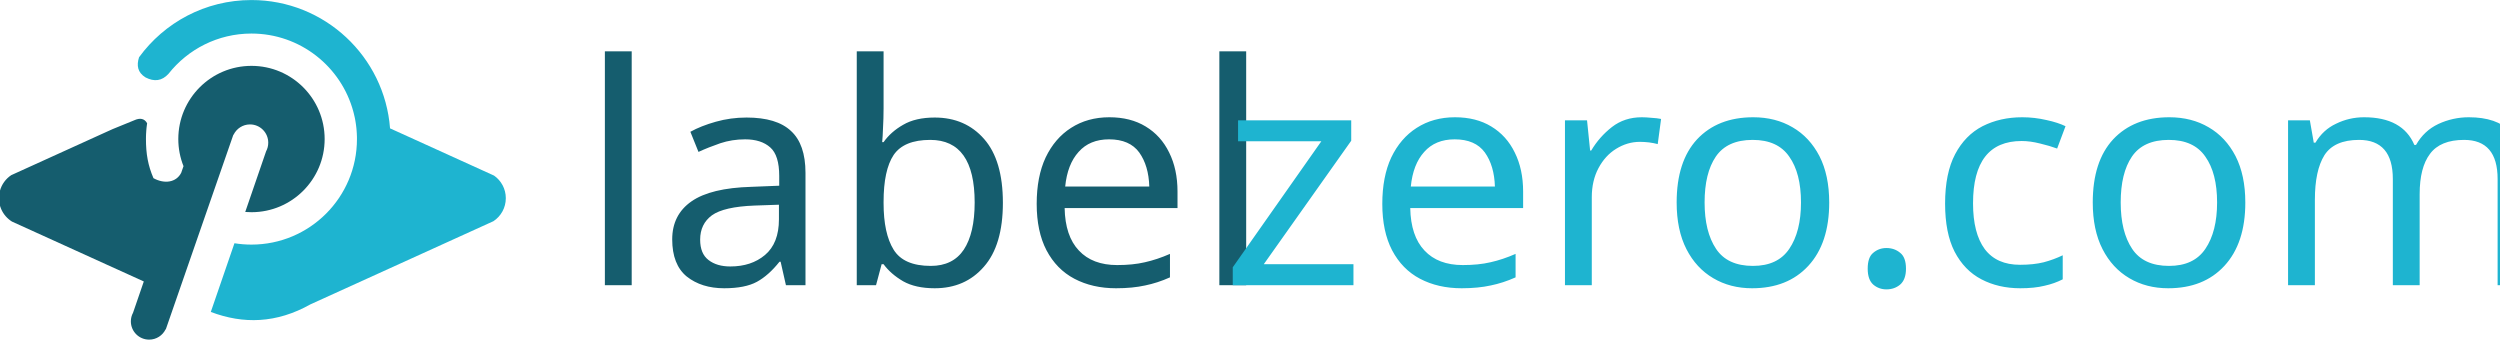
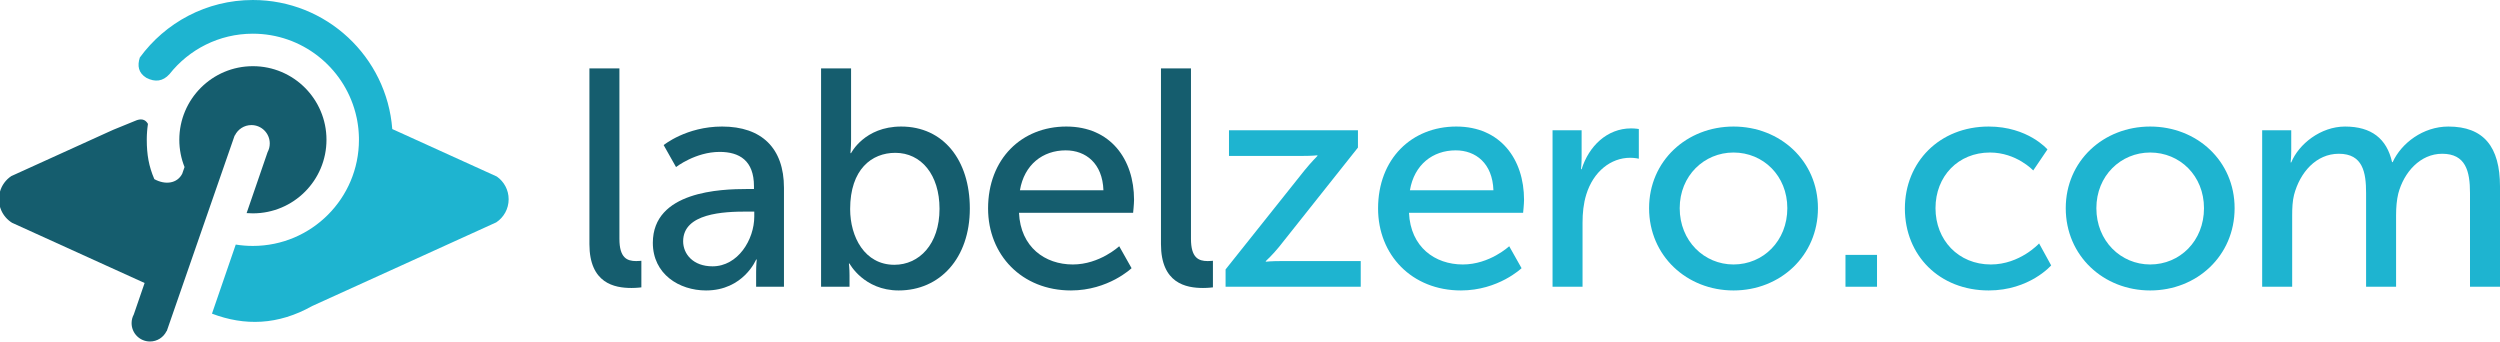
- <svg xmlns="http://www.w3.org/2000/svg" xml:space="preserve" height="96.954" width="713.56" version="1.1">
-   <defs>
+ <svg xmlns="http://www.w3.org/2000/svg" id="svg2" xml:space="preserve" height="96.924" width="709.56" version="1.1">
+   <defs id="defs6">
    <clipPath id="clipPath3138" clipPathUnits="userSpaceOnUse">
-       <path d="m19.245,435.87,573.88,0,0-79.866-573.88,0,0,79.866z" />
+       <path id="path9" d="m19.245,435.87,573.88,0,0-79.866-573.88,0,0,79.866z" />
    </clipPath>
    <clipPath id="clipPath3144" clipPathUnits="userSpaceOnUse">
-       <path d="m19,356,574,0,0,80-574,0,0-80z" />
-     </clipPath>
-     <clipPath id="clipPath3154" clipPathUnits="userSpaceOnUse">
-       <path d="m19,356,574,0,0,80-574,0,0-80z" />
+       <path id="path12" d="m19,356,574,0,0,80-574,0,0-80z" />
    </clipPath>
  </defs>
-   <g transform="matrix(1.25,0,0,-1.25,-24.05624,544.8323)">
-     <g clip-path="url(#clipPath3138)">
-       <g clip-path="url(#clipPath3144)">
-         <path fill-rule="evenodd" fill="#155d6e" d="m52.837,407.72c-0.025-0.172-0.049-0.343-0.065-0.51l-0.008-0.041c-0.02-0.188-0.049-0.38-0.069-0.572v-0.025c-0.016-0.196-0.037-0.392-0.053-0.588v-0.016c-0.016-0.2-0.029-0.4-0.037-0.6l-0.005-0.02c-0.008-0.2-0.012-0.4-0.02-0.6v-0.012c-0.004-0.204-0.008-0.412-0.008-0.617,0-3.373,0.461-6.023,1.715-8.938,2.487-1.372,5.194-1,6.333,1.225l0.527,1.519c-0.768,1.915-1.188,4.005-1.188,6.194,0,9.228,7.48,16.708,16.708,16.708,9.228,0,16.708-7.48,16.708-16.708,0-9.224-7.48-16.708-16.708-16.708-0.482,0-0.955,0.016-1.425,0.057l4.761,13.842c0.318,0.584,0.494,1.258,0.494,1.972,0,2.307-1.866,4.173-4.169,4.173-1.654,0-3.083-0.968-3.756-2.364l-0.041,0.012c-5.13-14.89-10.36-29.7-15.427-44.44l-0.045,0.012c-0.674-1.401-2.107-2.36-3.761-2.36-2.303,0-4.173,1.866-4.173,4.169,0,0.711,0.18,1.384,0.498,1.968l2.458,7.146-8.554,3.883-21.551,9.791c-1.074,0.67-1.931,1.65-2.446,2.821-0.342,0.77-0.53,1.63-0.53,2.53,0,0.588,0.082,1.156,0.233,1.694,0.404,1.474,1.339,2.732,2.58,3.556l21.714,9.865,1.478,0.666,4.863,1.984c1.368,0.629,2.36,0.412,2.968-0.657" />
-       </g>
-     </g>
-     <g clip-path="url(#clipPath3154)">
-       <path fill-rule="evenodd" fill="#1eb4d0" d="m108.32,406.55,1.825-0.825,21.91-9.955c1.625-1.135,2.687-3.026,2.687-5.161,0-2.188-1.119-4.124-2.821-5.247l-41.786-18.99c-7.77-4.361-15.34-4.549-22.755-1.735l5.398,15.687c1.262-0.204,2.56-0.31,3.879-0.31,13.307,0,24.094,10.792,24.094,24.094,0,0.204-0.004,0.412-0.004,0.617l-0.004,0.012c-0.008,0.196-0.012,0.396-0.025,0.592v0.037c-0.008,0.188-0.02,0.38-0.037,0.568l-0.004,0.061c-0.016,0.176-0.029,0.351-0.045,0.527l-0.008,0.102c-0.02,0.159-0.041,0.323-0.061,0.486-0.004,0.045-0.008,0.094-0.016,0.147-0.02,0.143-0.041,0.286-0.061,0.425-0.012,0.069-0.02,0.135-0.029,0.196-0.02,0.131-0.045,0.253-0.061,0.372-0.016,0.09-0.033,0.175-0.045,0.265-0.021,0.098-0.041,0.196-0.057,0.294-0.025,0.11-0.049,0.216-0.065,0.327-0.021,0.073-0.037,0.151-0.057,0.229-0.029,0.131-0.057,0.261-0.09,0.392-0.012,0.053-0.025,0.102-0.037,0.155-0.037,0.147-0.069,0.29-0.11,0.433-2.748,10.285-12.131,17.86-23.278,17.86-7.672,0-14.511-3.589-18.925-9.179-1.507-1.67-3.275-1.866-5.259-0.837-1.813,1.123-2.078,2.723-1.478,4.602,5.769,7.917,15.116,13.066,25.662,13.066,16.712,0,30.411-12.923,31.652-29.317" />
-       <g transform="matrix(4.08312,0,0,4.08312,19,356)">
-         <text transform="matrix(1,0,0,-1,32.4175,3.6118)">
-           <tspan style="writing-mode:lr-tb;" fill-rule="nonzero" font-size="17.198px" font-variant="normal" y="0" x="0 4.128 12.778 22.667 31.782" font-family="Museo Sans" fill="#155d6e">label</tspan>
-         </text>
-       </g>
-       <g transform="matrix(4.08312,0,0,4.08312,19,356)">
-         <text transform="matrix(1,0,0,-1,68.32713,3.6118)">
-           <tspan style="writing-mode:lr-tb;" fill-rule="nonzero" font-size="17.198px" font-variant="normal" y="0" x="0 8.446 17.546 23.549 33.836 37.758 46.72 57.007" font-family="Museo Sans" fill="#1eb4d0">zero.com</tspan>
-         </text>
-       </g>
+   <g id="g19" transform="matrix(1.25,0,0,-1.25,-24.05625,544.8184)" clip-path="url(#clipPath3138)">
+     <g id="g21" clip-path="url(#clipPath3144)">
+       <path id="path23" d="m52.837,407.72c-0.025-0.172-0.049-0.343-0.065-0.51l-0.008-0.041c-0.02-0.188-0.049-0.38-0.069-0.572v-0.025c-0.016-0.196-0.037-0.392-0.053-0.588v-0.016c-0.016-0.2-0.029-0.4-0.037-0.6l-0.005-0.02c-0.008-0.2-0.012-0.4-0.02-0.6v-0.012c-0.004-0.204-0.008-0.412-0.008-0.617,0-3.373,0.461-6.023,1.715-8.938,2.487-1.372,5.194-1,6.333,1.225l0.527,1.519c-0.768,1.915-1.188,4.005-1.188,6.194,0,9.228,7.48,16.708,16.708,16.708,9.228,0,16.708-7.48,16.708-16.708,0-9.224-7.48-16.708-16.708-16.708-0.482,0-0.955,0.016-1.425,0.057l4.761,13.842c0.318,0.584,0.494,1.258,0.494,1.972,0,2.307-1.866,4.173-4.169,4.173-1.654,0-3.083-0.968-3.756-2.364l-0.041,0.012c-5.13-14.89-10.36-29.7-15.427-44.44l-0.045,0.012c-0.674-1.401-2.107-2.36-3.761-2.36-2.303,0-4.173,1.866-4.173,4.169,0,0.711,0.18,1.384,0.498,1.968l2.458,7.146-8.554,3.883-21.551,9.791c-1.074,0.67-1.931,1.65-2.446,2.821-0.342,0.77-0.53,1.63-0.53,2.53,0,0.588,0.082,1.156,0.233,1.694,0.404,1.474,1.339,2.732,2.58,3.556l21.714,9.865,1.478,0.666,4.863,1.984c1.368,0.629,2.36,0.412,2.968-0.657" fill-rule="evenodd" fill="#155d6e" />
    </g>
  </g>
+   <path id="path27" fill-rule="evenodd" fill="#1eb4d0" d="m111.34,36.631,2.281,1.031,27.388,12.443c2.031,1.419,3.358,3.782,3.358,6.451,0,2.736-1.398,5.155-3.527,6.559l-52.232,23.738c-9.713,5.451-19.175,5.686-28.444,2.169l6.747-19.609c1.577,0.255,3.2,0.388,4.849,0.388,16.634,0,30.118-13.49,30.118-30.118,0-0.255-0.005-0.515-0.005-0.771l-0.005-0.015c-0.01-0.245-0.015-0.495-0.031-0.74v-0.046c-0.01-0.235-0.025-0.475-0.046-0.709l-0.005-0.077c-0.02-0.22-0.036-0.439-0.056-0.658l-0.01-0.128c-0.025-0.199-0.051-0.403-0.076-0.607-0.005-0.056-0.01-0.117-0.021-0.184-0.025-0.179-0.051-0.357-0.076-0.531-0.015-0.087-0.025-0.168-0.036-0.245-0.025-0.163-0.056-0.316-0.076-0.465-0.021-0.112-0.041-0.219-0.056-0.332-0.026-0.122-0.051-0.245-0.071-0.367-0.031-0.138-0.061-0.271-0.082-0.408-0.026-0.092-0.046-0.189-0.071-0.286-0.036-0.163-0.071-0.327-0.112-0.49-0.015-0.066-0.031-0.128-0.046-0.194-0.046-0.184-0.087-0.362-0.138-0.541-3.435-12.856-15.164-22.325-29.098-22.325-9.59,0-18.139,4.486-23.656,11.474-1.883,2.087-4.093,2.333-6.574,1.046-2.266-1.403-2.598-3.404-1.848-5.752,7.224-9.895,18.907-16.331,32.09-16.331,20.89,0,38.014,16.154,39.565,36.646" />
+   <path id="path3047" fill-rule="nonzero" fill="#155d6e" d="m167.29,69.271c0,11.148,7.11,12.464,11.938,12.464,1.492,0,2.809-0.176,2.809-0.176v-7.549s-0.702,0.088-1.492,0.088c-2.633,0-4.74-0.966-4.74-6.32v-48.365h-8.514v49.858" />
+   <path id="path3049" fill-rule="nonzero" fill="#155d6e" d="m185.29,68.92c0,8.866,7.461,13.518,15.098,13.518,10.621,0,14.22-8.778,14.22-8.778h0.176s-0.176,1.492-0.176,3.511v4.213h7.9v-28.089c0-11.235-6.32-17.38-17.555-17.38-10.182,0-16.59,5.267-16.59,5.267l3.511,6.232s5.53-4.301,12.377-4.301c5.618,0,9.743,2.458,9.743,9.743v0.79h-1.931c-7.461,0-26.772,0.614-26.772,15.273m8.602-0.439c0-7.988,11.587-8.427,17.994-8.427h2.194v1.404c0,6.583-4.652,14.132-11.85,14.132-5.53,0-8.339-3.511-8.339-7.11" />
+   <path id="path3051" fill-rule="nonzero" fill="#155d6e" d="m233.04,81.384,8.075,0,0-3.248c0-1.931-0.176-3.336-0.176-3.336h0.176s4.038,7.637,13.957,7.637c11.674,0,20.189-9.129,20.189-23.261,0-13.781-7.549-23.261-19.487-23.261-10.446,0-14.22,7.549-14.22,7.549h-0.176s0.176-1.58,0.176-3.774v-20.277h-8.514v61.971m8.251-22.032c0-11.323,6.144-15.975,12.816-15.975,7.373,0,12.552,6.232,12.552,15.888,0,10.094-5.793,15.888-12.815,15.888-8.427,0-12.552-7.9-12.552-15.8" />
+   <path id="path3053" fill-rule="nonzero" fill="#155d6e" d="m280.44,59.176c0,13.167,9.568,23.261,23.524,23.261,10.621,0,17.204-6.32,17.204-6.32l-3.511-6.232s-5.53,5.179-13.167,5.179c-7.9,0-14.834-4.915-15.273-14.659h32.39s0.263-2.546,0.263-3.687c0-11.499-6.671-20.803-19.223-20.803-12.64,0-22.208,9.129-22.208,23.261m9.041-5.179c1.229-7.285,6.495-11.323,12.991-11.323,5.705,0,10.446,3.687,10.709,11.323h-23.7" />
+   <path id="path3055" fill-rule="nonzero" fill="#155d6e" d="m329.51,69.271c0,11.148,7.11,12.464,11.938,12.464,1.492,0,2.809-0.176,2.809-0.176v-7.549s-0.702,0.088-1.492,0.088c-2.633,0-4.74-0.966-4.74-6.32v-48.365h-8.514v49.858" />
+   <path id="path3071" d="m347.85,81.384,38.359,0,0-7.285-22.559,0c-2.897,0-4.389,0.176-4.389,0.176v-0.176s1.931-1.756,3.774-4.038l22.383-28.177v-4.915h-36.603v7.285h20.803c2.897,0,4.301-0.176,4.301-0.176v0.176s-1.756,1.756-3.687,4.125l-22.383,28.089v4.915" fill-rule="nonzero" fill="#1eb4d0" />
+   <path id="path3073" d="m391.13,59.176c0,13.167,9.568,23.261,23.524,23.261,10.621,0,17.204-6.32,17.204-6.32l-3.511-6.232s-5.53,5.179-13.167,5.179c-7.9,0-14.834-4.915-15.273-14.659h32.39s0.263-2.546,0.263-3.687c0-11.499-6.671-20.803-19.223-20.803-12.64,0-22.208,9.129-22.208,23.261m9.041-5.179c1.229-7.285,6.495-11.323,12.991-11.323,5.705,0,10.446,3.687,10.709,11.323h-23.7" fill-rule="nonzero" fill="#1eb4d0" />
+   <path id="path3075" d="m440.65,81.384,8.514,0,0-18.17c0-2.721,0.263-5.442,1.053-7.988,2.019-6.583,7.022-10.446,12.464-10.446,1.317,0,2.458,0.263,2.458,0.263v-8.427s-1.053-0.176-2.194-0.176c-6.847,0-12.026,5.091-14.044,11.587h-0.176s0.176-1.492,0.176-3.336v-7.724h-8.251v44.415" fill-rule="nonzero" fill="#1eb4d0" />
+   <path id="path3077" d="m468.05,59.089c0,13.518,10.709,23.349,23.963,23.349s23.963-9.831,23.963-23.349c0-13.43-10.709-23.173-23.963-23.173s-23.963,9.743-23.963,23.173m8.69,0c0-9.217,6.934-15.8,15.273-15.8,8.427,0,15.273,6.583,15.273,15.8,0,9.304-6.847,15.975-15.273,15.975-8.339,0-15.273-6.671-15.273-15.975" fill-rule="nonzero" fill="#1eb4d0" />
+   <path id="path3079" d="m523.79,81.384,8.953,0,0-9.041-8.953,0,0,9.041" fill-rule="nonzero" fill="#1eb4d0" />
+   <path id="path3081" d="m540.65,59.176c0,13.342,9.831,23.261,23.788,23.261,11.587,0,17.731-7.11,17.731-7.11l-3.423-6.232s-5.442,5.969-13.693,5.969c-9.217,0-15.712-6.934-15.712-15.975,0-9.129,6.495-15.8,15.449-15.8,7.549,0,12.289,5.091,12.289,5.091l4.038-5.969s-5.53-6.495-16.678-6.495c-13.957,0-23.788,10.094-23.788,23.261" fill-rule="nonzero" fill="#1eb4d0" />
+   <path id="path3083" d="m586.31,59.089c0,13.518,10.709,23.349,23.963,23.349s23.963-9.831,23.963-23.349c0-13.43-10.709-23.173-23.963-23.173s-23.963,9.743-23.963,23.173m8.69,0c0-9.217,6.934-15.8,15.273-15.8,8.427,0,15.273,6.583,15.273,15.8,0,9.304-6.847,15.975-15.273,15.975-8.339,0-15.273-6.671-15.273-15.975" fill-rule="nonzero" fill="#1eb4d0" />
+   <path id="path3085" d="m642.06,81.384,8.514,0,0-20.277c0-2.019,0.088-4.038,0.527-5.793,1.668-6.32,6.232-11.674,12.728-11.674,6.847,0,7.724,5.354,7.724,11.148v26.597h8.514v-20.277c0-2.282,0.176-4.301,0.614-6.144,1.58-6.057,6.232-11.323,12.464-11.323,6.671,0,7.9,4.915,7.9,11.148v26.597h8.514v-28.44c0-11.323-4.652-17.029-14.659-17.029-7.198,0-13.342,4.74-15.8,10.094h-0.176c-1.492-6.671-5.881-10.094-13.342-10.094-6.934,0-13.167,5.003-15.273,10.182h-0.176s0.176-1.492,0.176-3.248v-5.881h-8.251v44.415" fill-rule="nonzero" fill="#1eb4d0" />
+   <flowRoot id="flowRoot3038" style="letter-spacing:0px;word-spacing:0px;" line-height="125%" font-weight="normal" xml:space="preserve" font-size="40px" transform="translate(-1.2e-5,-0.013885)" font-style="normal" font-family="Sans" fill="#000000">
+     <flowRegion id="flowRegion3040">
+       <rect id="rect3042" y="-69.248" width="624.92" x="148.47" height="241.55" />
+     </flowRegion>
+     <flowPara id="flowPara3044" />
+   </flowRoot>
</svg>
